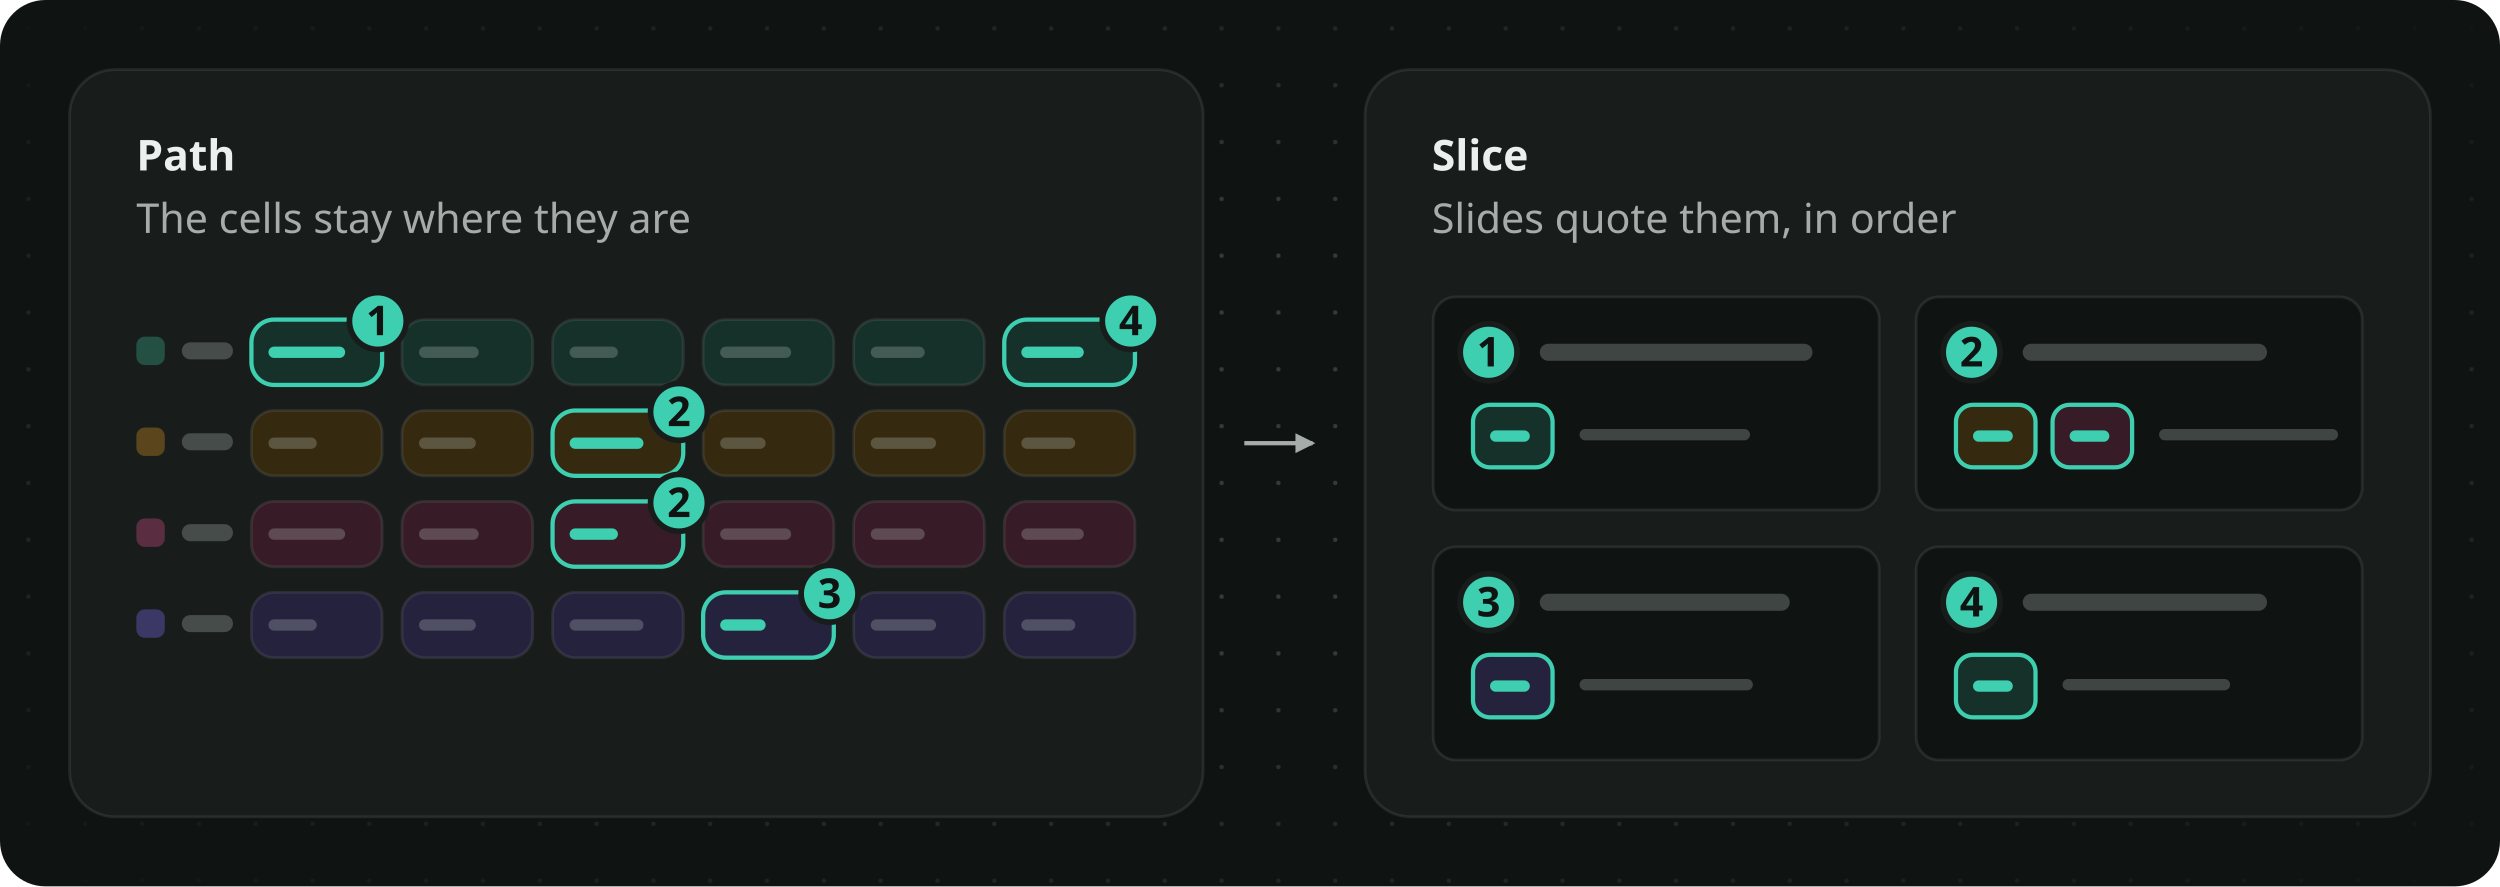
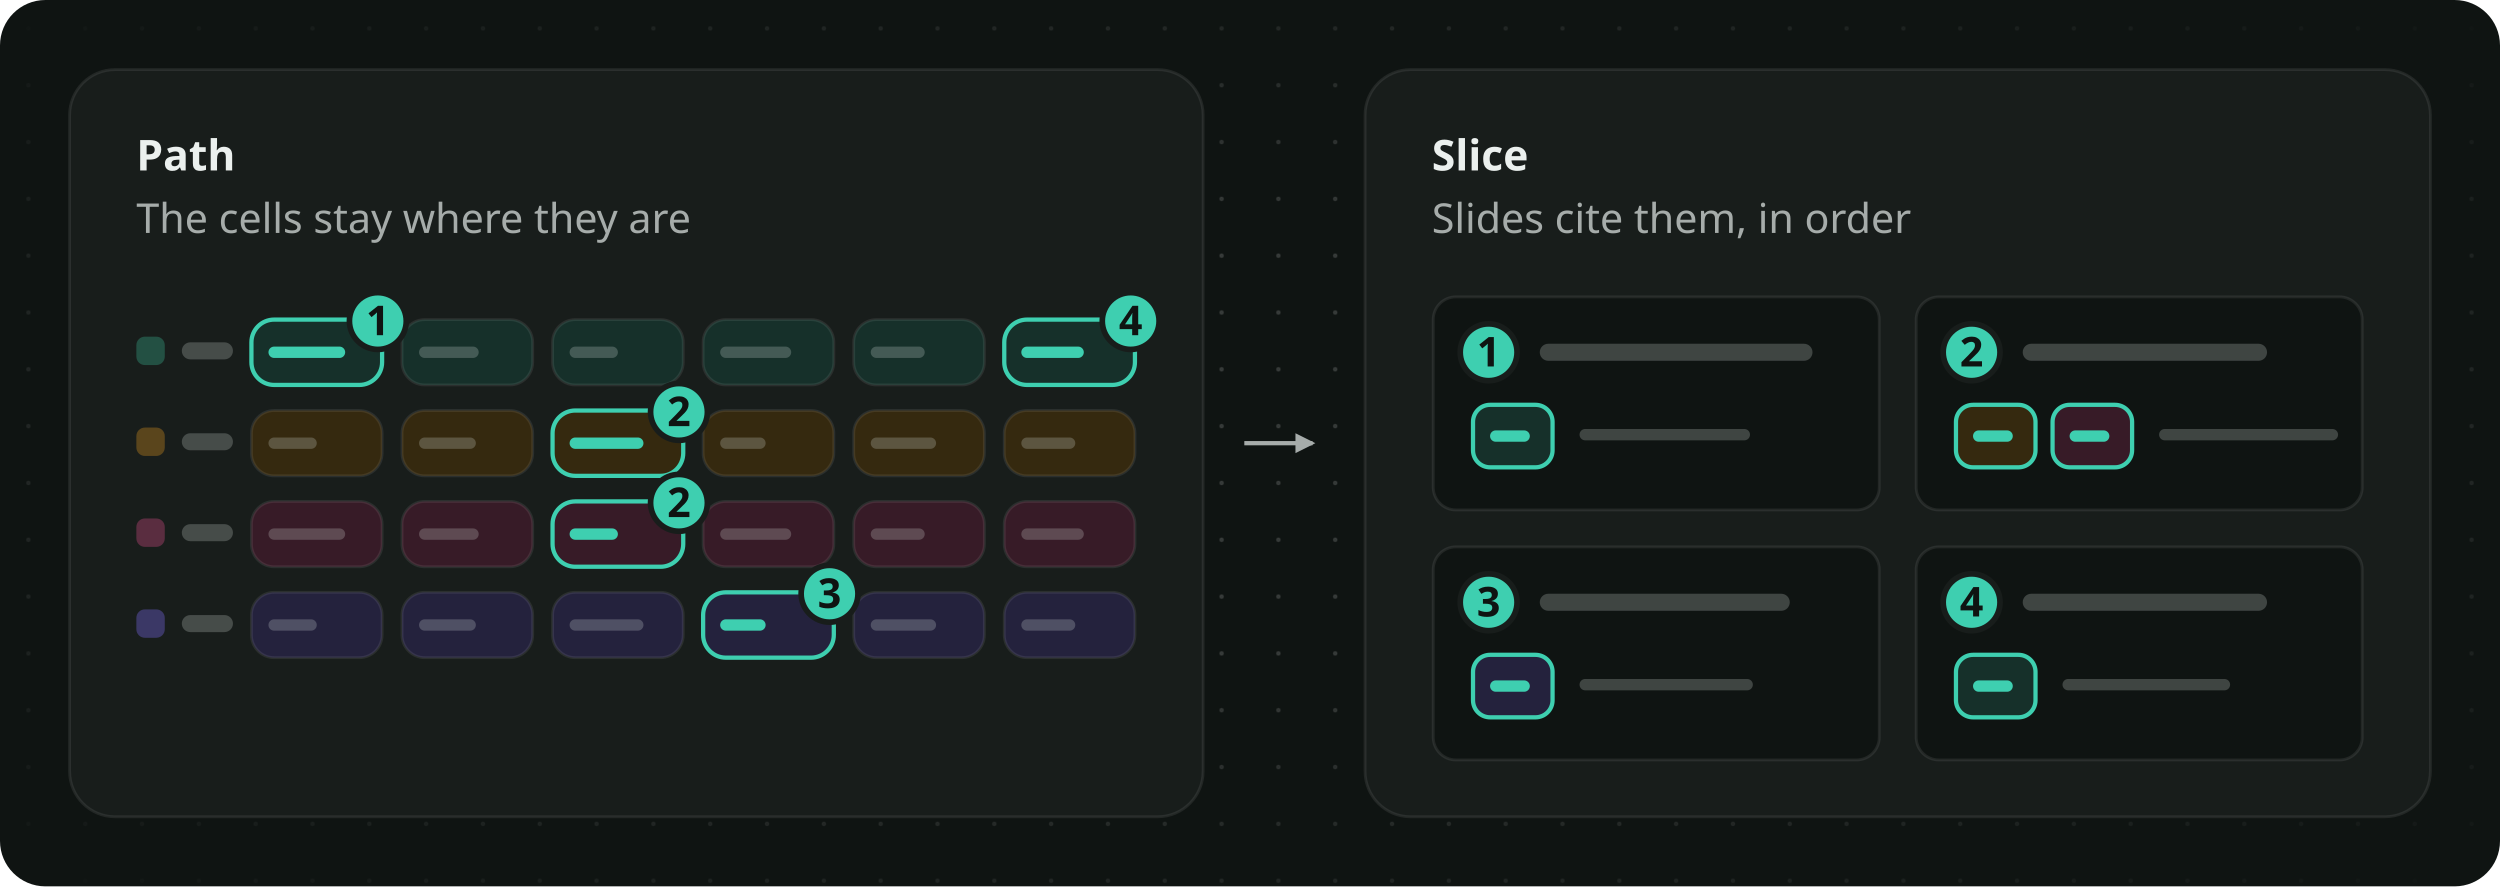
<svg xmlns="http://www.w3.org/2000/svg" viewBox="0 0 880 312" font-family="'Ubuntu Sans', system-ui, sans-serif">
  <style>
    .plate { fill: #0f1412; }
    .dot { fill: #ebf0ee; fill-opacity: 0.17; }
    .card { fill: #181d1b; stroke: #ebf0ee; stroke-opacity: 0.09; }
    .well { fill: #0f1412; stroke: #ebf0ee; stroke-opacity: 0.09; }
    .well-focus { stroke: #3ecfb0; stroke-opacity: 1; stroke-width: 1.5; }
    .title { font-size: 15px; font-weight: 600; fill: #ebf0ee; }
    .label { font-size: 14.5px; fill: #a6acaa; }
    .label-teal { font-size: 14.5px; font-weight: 600; fill: #3ecfb0; }
    .strong { font-size: 14.5px; font-weight: 600; fill: #ebf0ee; }
+     .code { font-family: ui-monospace, 'SF Mono', Menlo, Consolas, monospace; font-size: 14.5px; fill: #a6acaa; }
+     .code-strong { font-family: ui-monospace, 'SF Mono', Menlo, Consolas, monospace; font-size: 14.5px; font-weight: 600; fill: #ebf0ee; }
    .num { font-size: 14.5px; font-weight: 600; fill: #0f1412; }
    .axis { stroke: #ebf0ee; stroke-opacity: 0.09; }
    .line { stroke: #a6acaa; stroke-width: 1.25; }
    .flow { stroke: #a6acaa; stroke-width: 1.5; fill: none; }
    .flow-head { fill: #a6acaa; }
    .trace { stroke: #3ecfb0; stroke-width: 1.5; fill: none; }
    .trace-head { fill: #3ecfb0; }
    .zoom { stroke: #3ecfb0; stroke-width: 1; stroke-opacity: 0.55; fill: none; }
    .skel { fill: #ebf0ee; fill-opacity: 0.22; }
    .skel-teal { fill: #3ecfb0; }
    .cell { stroke: #ebf0ee; stroke-opacity: 0.09; }
    .cell-focus { stroke: #3ecfb0; stroke-opacity: 1; stroke-width: 1.5; }
    .hit { fill: #3ecfb0; }
    .tick { fill: #a6acaa; }
    .miss { fill: #ebf0ee; fill-opacity: 0.22; }
    .badge { fill: #3ecfb0; stroke: #181d1b; stroke-width: 2; }
    .faded { opacity: 0.4; }
    .lane-c { fill: #16302a; } .sq-c { fill: #235043; }
    .lane-f { fill: #35290f; } .sq-f { fill: #5a451c; }
    .lane-b { fill: #371b27; } .sq-b { fill: #5a2d40; }
    .lane-s { fill: #24223d; } .sq-s { fill: #3b3866; }
  </style>
  <defs>
    <pattern id="grid" width="20" height="20" patternUnits="userSpaceOnUse">
      <circle class="dot" cx="10" cy="10" r="0.8" />
    </pattern>
    <radialGradient id="fade" cx="50%" cy="50%" r="70%">
      <stop offset="0.35" stop-color="#fff" />
      <stop offset="1" stop-color="#000" />
    </radialGradient>
    <mask id="fadeMask">
      <rect width="880" height="312" fill="url(#fade)" />
    </mask>
    <marker id="headMuted" markerWidth="8" markerHeight="8" refX="6" refY="4" orient="auto" markerUnits="userSpaceOnUse">
      <path class="flow-head" d="M0,0.5 L7,4 L0,7.5 Z" />
    </marker>
    <marker id="headTeal" markerWidth="8" markerHeight="8" refX="6" refY="4" orient="auto" markerUnits="userSpaceOnUse">
      <path class="trace-head" d="M0,0.5 L7,4 L0,7.5 Z" />
    </marker>
  </defs>
  <rect class="plate" width="880" height="312" rx="16" />
  <rect width="880" height="312" rx="16" fill="url(#grid)" mask="url(#fadeMask)" />
  <rect class="card" x="24.5" y="24.5" width="399" height="263" rx="16" />
  <text class="title" x="48" y="60">Path</text>
  <text class="label" x="48" y="82">The cells stay where they are</text>
  <rect class="sq-c" x="48" y="118.5" width="10" height="10" rx="3" />
  <rect class="skel" x="64" y="120.5" width="18" height="6" rx="3" />
  <rect class="lane-c cell-focus" x="88.5" y="112.5" width="46" height="23" rx="8" />
  <rect class="skel-teal" x="94.5" y="122" width="27" height="4" rx="2" />
  <rect class="lane-c cell" x="141.5" y="112.5" width="46" height="23" rx="8" />
  <rect class="skel" x="147.5" y="122" width="21" height="4" rx="2" />
  <rect class="lane-c cell" x="194.5" y="112.5" width="46" height="23" rx="8" />
  <rect class="skel" x="200.5" y="122" width="17" height="4" rx="2" />
  <rect class="lane-c cell" x="247.5" y="112.5" width="46" height="23" rx="8" />
  <rect class="skel" x="253.5" y="122" width="25" height="4" rx="2" />
  <rect class="lane-c cell" x="300.5" y="112.5" width="46" height="23" rx="8" />
  <rect class="skel" x="306.5" y="122" width="19" height="4" rx="2" />
  <rect class="lane-c cell-focus" x="353.5" y="112.5" width="46" height="23" rx="8" />
  <rect class="skel-teal" x="359.5" y="122" width="22" height="4" rx="2" />
  <rect class="sq-f" x="48" y="150.5" width="10" height="10" rx="3" />
  <rect class="skel" x="64" y="152.5" width="18" height="6" rx="3" />
  <rect class="lane-f cell" x="88.5" y="144.5" width="46" height="23" rx="8" />
  <rect class="skel" x="94.5" y="154" width="17" height="4" rx="2" />
  <rect class="lane-f cell" x="141.5" y="144.5" width="46" height="23" rx="8" />
  <rect class="skel" x="147.5" y="154" width="20" height="4" rx="2" />
  <rect class="lane-f cell-focus" x="194.5" y="144.5" width="46" height="23" rx="8" />
  <rect class="skel-teal" x="200.5" y="154" width="26" height="4" rx="2" />
  <rect class="lane-f cell" x="247.5" y="144.5" width="46" height="23" rx="8" />
  <rect class="skel" x="253.5" y="154" width="16" height="4" rx="2" />
  <rect class="lane-f cell" x="300.5" y="144.5" width="46" height="23" rx="8" />
  <rect class="skel" x="306.5" y="154" width="23" height="4" rx="2" />
  <rect class="lane-f cell" x="353.5" y="144.5" width="46" height="23" rx="8" />
  <rect class="skel" x="359.5" y="154" width="19" height="4" rx="2" />
  <rect class="sq-b" x="48" y="182.5" width="10" height="10" rx="3" />
  <rect class="skel" x="64" y="184.5" width="18" height="6" rx="3" />
  <rect class="lane-b cell" x="88.5" y="176.5" width="46" height="23" rx="8" />
  <rect class="skel" x="94.5" y="186" width="27" height="4" rx="2" />
  <rect class="lane-b cell" x="141.5" y="176.5" width="46" height="23" rx="8" />
  <rect class="skel" x="147.5" y="186" width="21" height="4" rx="2" />
  <rect class="lane-b cell-focus" x="194.5" y="176.5" width="46" height="23" rx="8" />
  <rect class="skel-teal" x="200.5" y="186" width="17" height="4" rx="2" />
  <rect class="lane-b cell" x="247.5" y="176.5" width="46" height="23" rx="8" />
  <rect class="skel" x="253.5" y="186" width="25" height="4" rx="2" />
  <rect class="lane-b cell" x="300.5" y="176.5" width="46" height="23" rx="8" />
  <rect class="skel" x="306.5" y="186" width="19" height="4" rx="2" />
  <rect class="lane-b cell" x="353.5" y="176.5" width="46" height="23" rx="8" />
  <rect class="skel" x="359.5" y="186" width="22" height="4" rx="2" />
  <rect class="sq-s" x="48" y="214.5" width="10" height="10" rx="3" />
  <rect class="skel" x="64" y="216.5" width="18" height="6" rx="3" />
  <rect class="lane-s cell" x="88.5" y="208.5" width="46" height="23" rx="8" />
  <rect class="skel" x="94.5" y="218" width="17" height="4" rx="2" />
  <rect class="lane-s cell" x="141.5" y="208.5" width="46" height="23" rx="8" />
  <rect class="skel" x="147.5" y="218" width="20" height="4" rx="2" />
  <rect class="lane-s cell" x="194.5" y="208.5" width="46" height="23" rx="8" />
  <rect class="skel" x="200.5" y="218" width="26" height="4" rx="2" />
  <rect class="lane-s cell-focus" x="247.5" y="208.5" width="46" height="23" rx="8" />
  <rect class="skel-teal" x="253.5" y="218" width="16" height="4" rx="2" />
  <rect class="lane-s cell" x="300.5" y="208.5" width="46" height="23" rx="8" />
  <rect class="skel" x="306.5" y="218" width="23" height="4" rx="2" />
  <rect class="lane-s cell" x="353.5" y="208.5" width="46" height="23" rx="8" />
  <rect class="skel" x="359.5" y="218" width="19" height="4" rx="2" />
  <circle class="badge" cx="133" cy="113" r="10" />
  <text class="num" x="133" y="118" text-anchor="middle">1</text>
  <circle class="badge" cx="239" cy="145" r="10" />
  <text class="num" x="239" y="150" text-anchor="middle">2</text>
  <circle class="badge" cx="239" cy="177" r="10" />
  <text class="num" x="239" y="182" text-anchor="middle">2</text>
  <circle class="badge" cx="292" cy="209" r="10" />
  <text class="num" x="292" y="214" text-anchor="middle">3</text>
  <circle class="badge" cx="398" cy="113" r="10" />
  <text class="num" x="398" y="118" text-anchor="middle">4</text>
  <path class="flow" d="M438,156 H462" marker-end="url(#headMuted)" />
  <rect class="card" x="480.5" y="24.5" width="375" height="263" rx="16" />
  <text class="title" x="504" y="60">Slice</text>
-   <text class="label" x="504" y="82">Slides quote them, in order</text>
+   <text class="label" x="504" y="82">Slides cite them, in order</text>
  <rect class="well" x="504.5" y="104.5" width="157" height="75" rx="8" />
  <circle class="badge" cx="524" cy="124" r="10" />
  <text class="num" x="524" y="129" text-anchor="middle">1</text>
  <rect class="skel" x="542" y="121" width="96" height="6" rx="3" />
  <rect class="lane-c cell-focus" x="518.5" y="142.5" width="28" height="22" rx="6" />
  <rect class="skel-teal" x="524.5" y="151.5" width="14" height="4" rx="2" />
  <rect class="skel" x="556" y="151" width="60" height="4" rx="2" />
  <rect class="well" x="674.5" y="104.5" width="157" height="75" rx="8" />
  <circle class="badge" cx="694" cy="124" r="10" />
  <text class="num" x="694" y="129" text-anchor="middle">2</text>
  <rect class="skel" x="712" y="121" width="86" height="6" rx="3" />
  <rect class="lane-f cell-focus" x="688.5" y="142.5" width="28" height="22" rx="6" />
  <rect class="skel-teal" x="694.5" y="151.5" width="14" height="4" rx="2" />
  <rect class="lane-b cell-focus" x="722.5" y="142.5" width="28" height="22" rx="6" />
  <rect class="skel-teal" x="728.5" y="151.5" width="14" height="4" rx="2" />
  <rect class="skel" x="760" y="151" width="63" height="4" rx="2" />
  <rect class="well" x="504.5" y="192.5" width="157" height="75" rx="8" />
  <circle class="badge" cx="524" cy="212" r="10" />
  <text class="num" x="524" y="217" text-anchor="middle">3</text>
  <rect class="skel" x="542" y="209" width="88" height="6" rx="3" />
  <rect class="lane-s cell-focus" x="518.5" y="230.5" width="28" height="22" rx="6" />
  <rect class="skel-teal" x="524.5" y="239.5" width="14" height="4" rx="2" />
  <rect class="skel" x="556" y="239" width="61" height="4" rx="2" />
  <rect class="well" x="674.5" y="192.5" width="157" height="75" rx="8" />
  <circle class="badge" cx="694" cy="212" r="10" />
  <text class="num" x="694" y="217" text-anchor="middle">4</text>
  <rect class="skel" x="712" y="209" width="86" height="6" rx="3" />
  <rect class="lane-c cell-focus" x="688.5" y="230.5" width="28" height="22" rx="6" />
  <rect class="skel-teal" x="694.5" y="239.5" width="14" height="4" rx="2" />
  <rect class="skel" x="726" y="239" width="59" height="4" rx="2" />
</svg>
